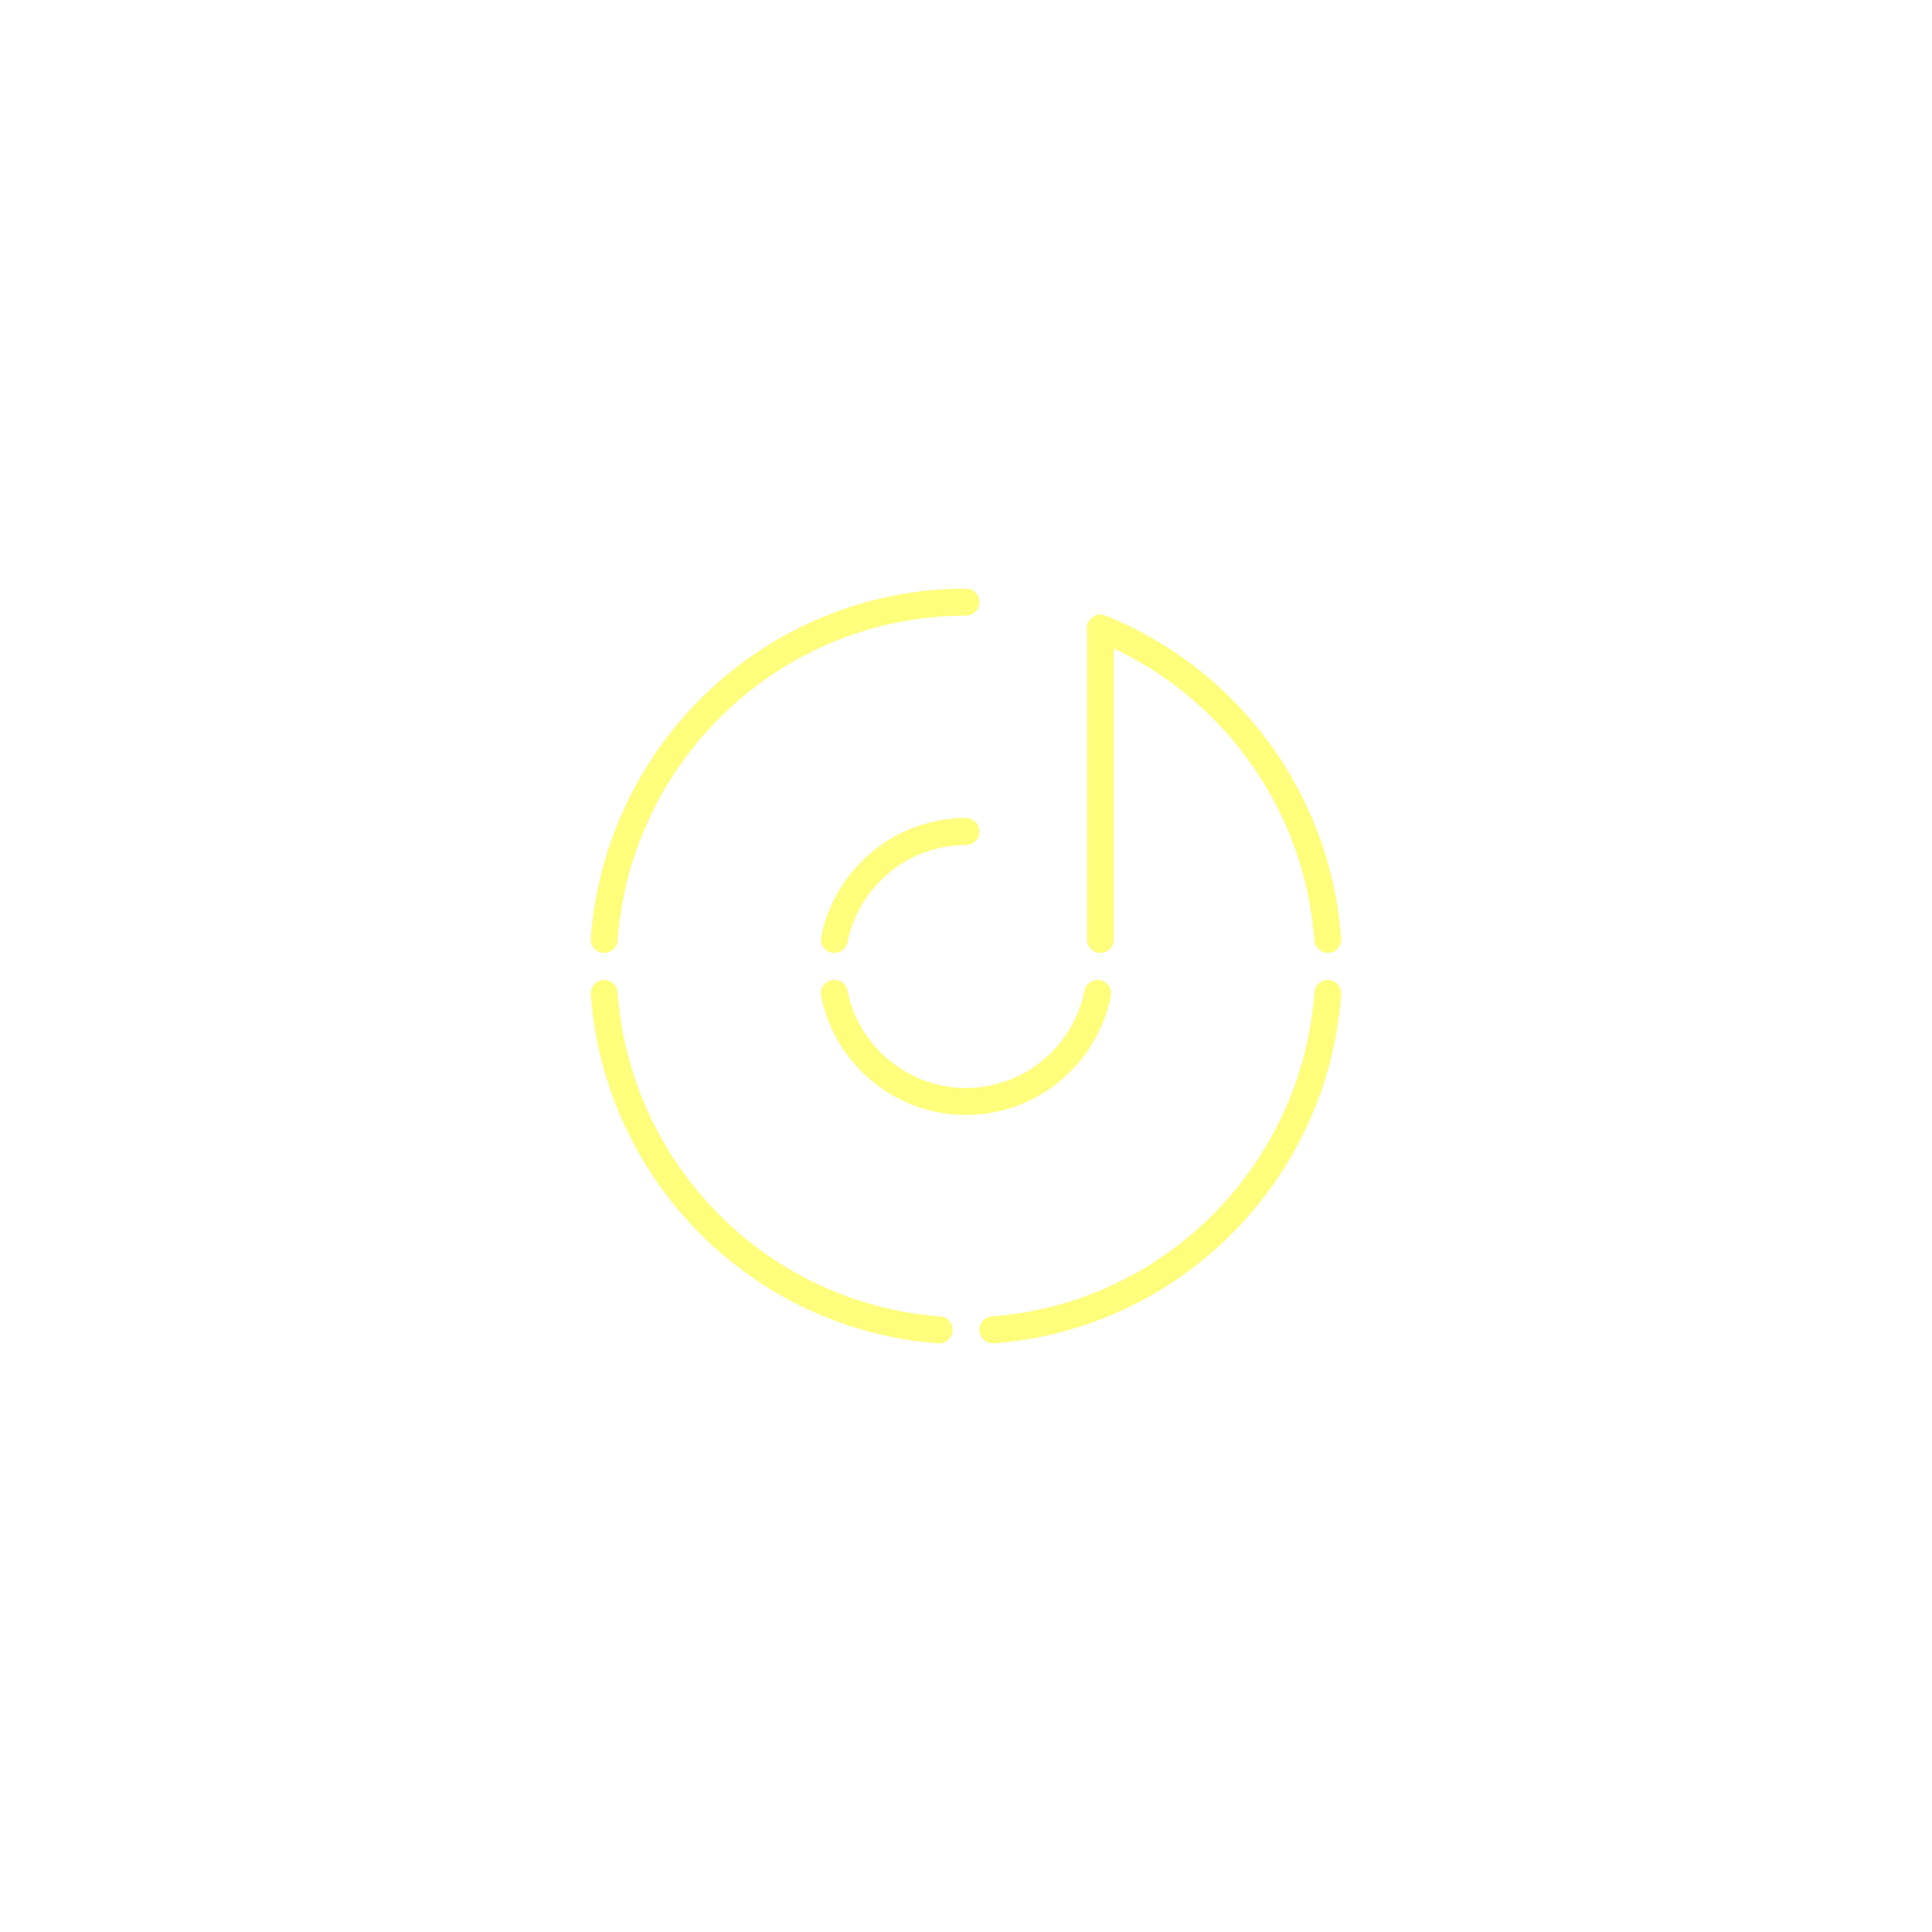
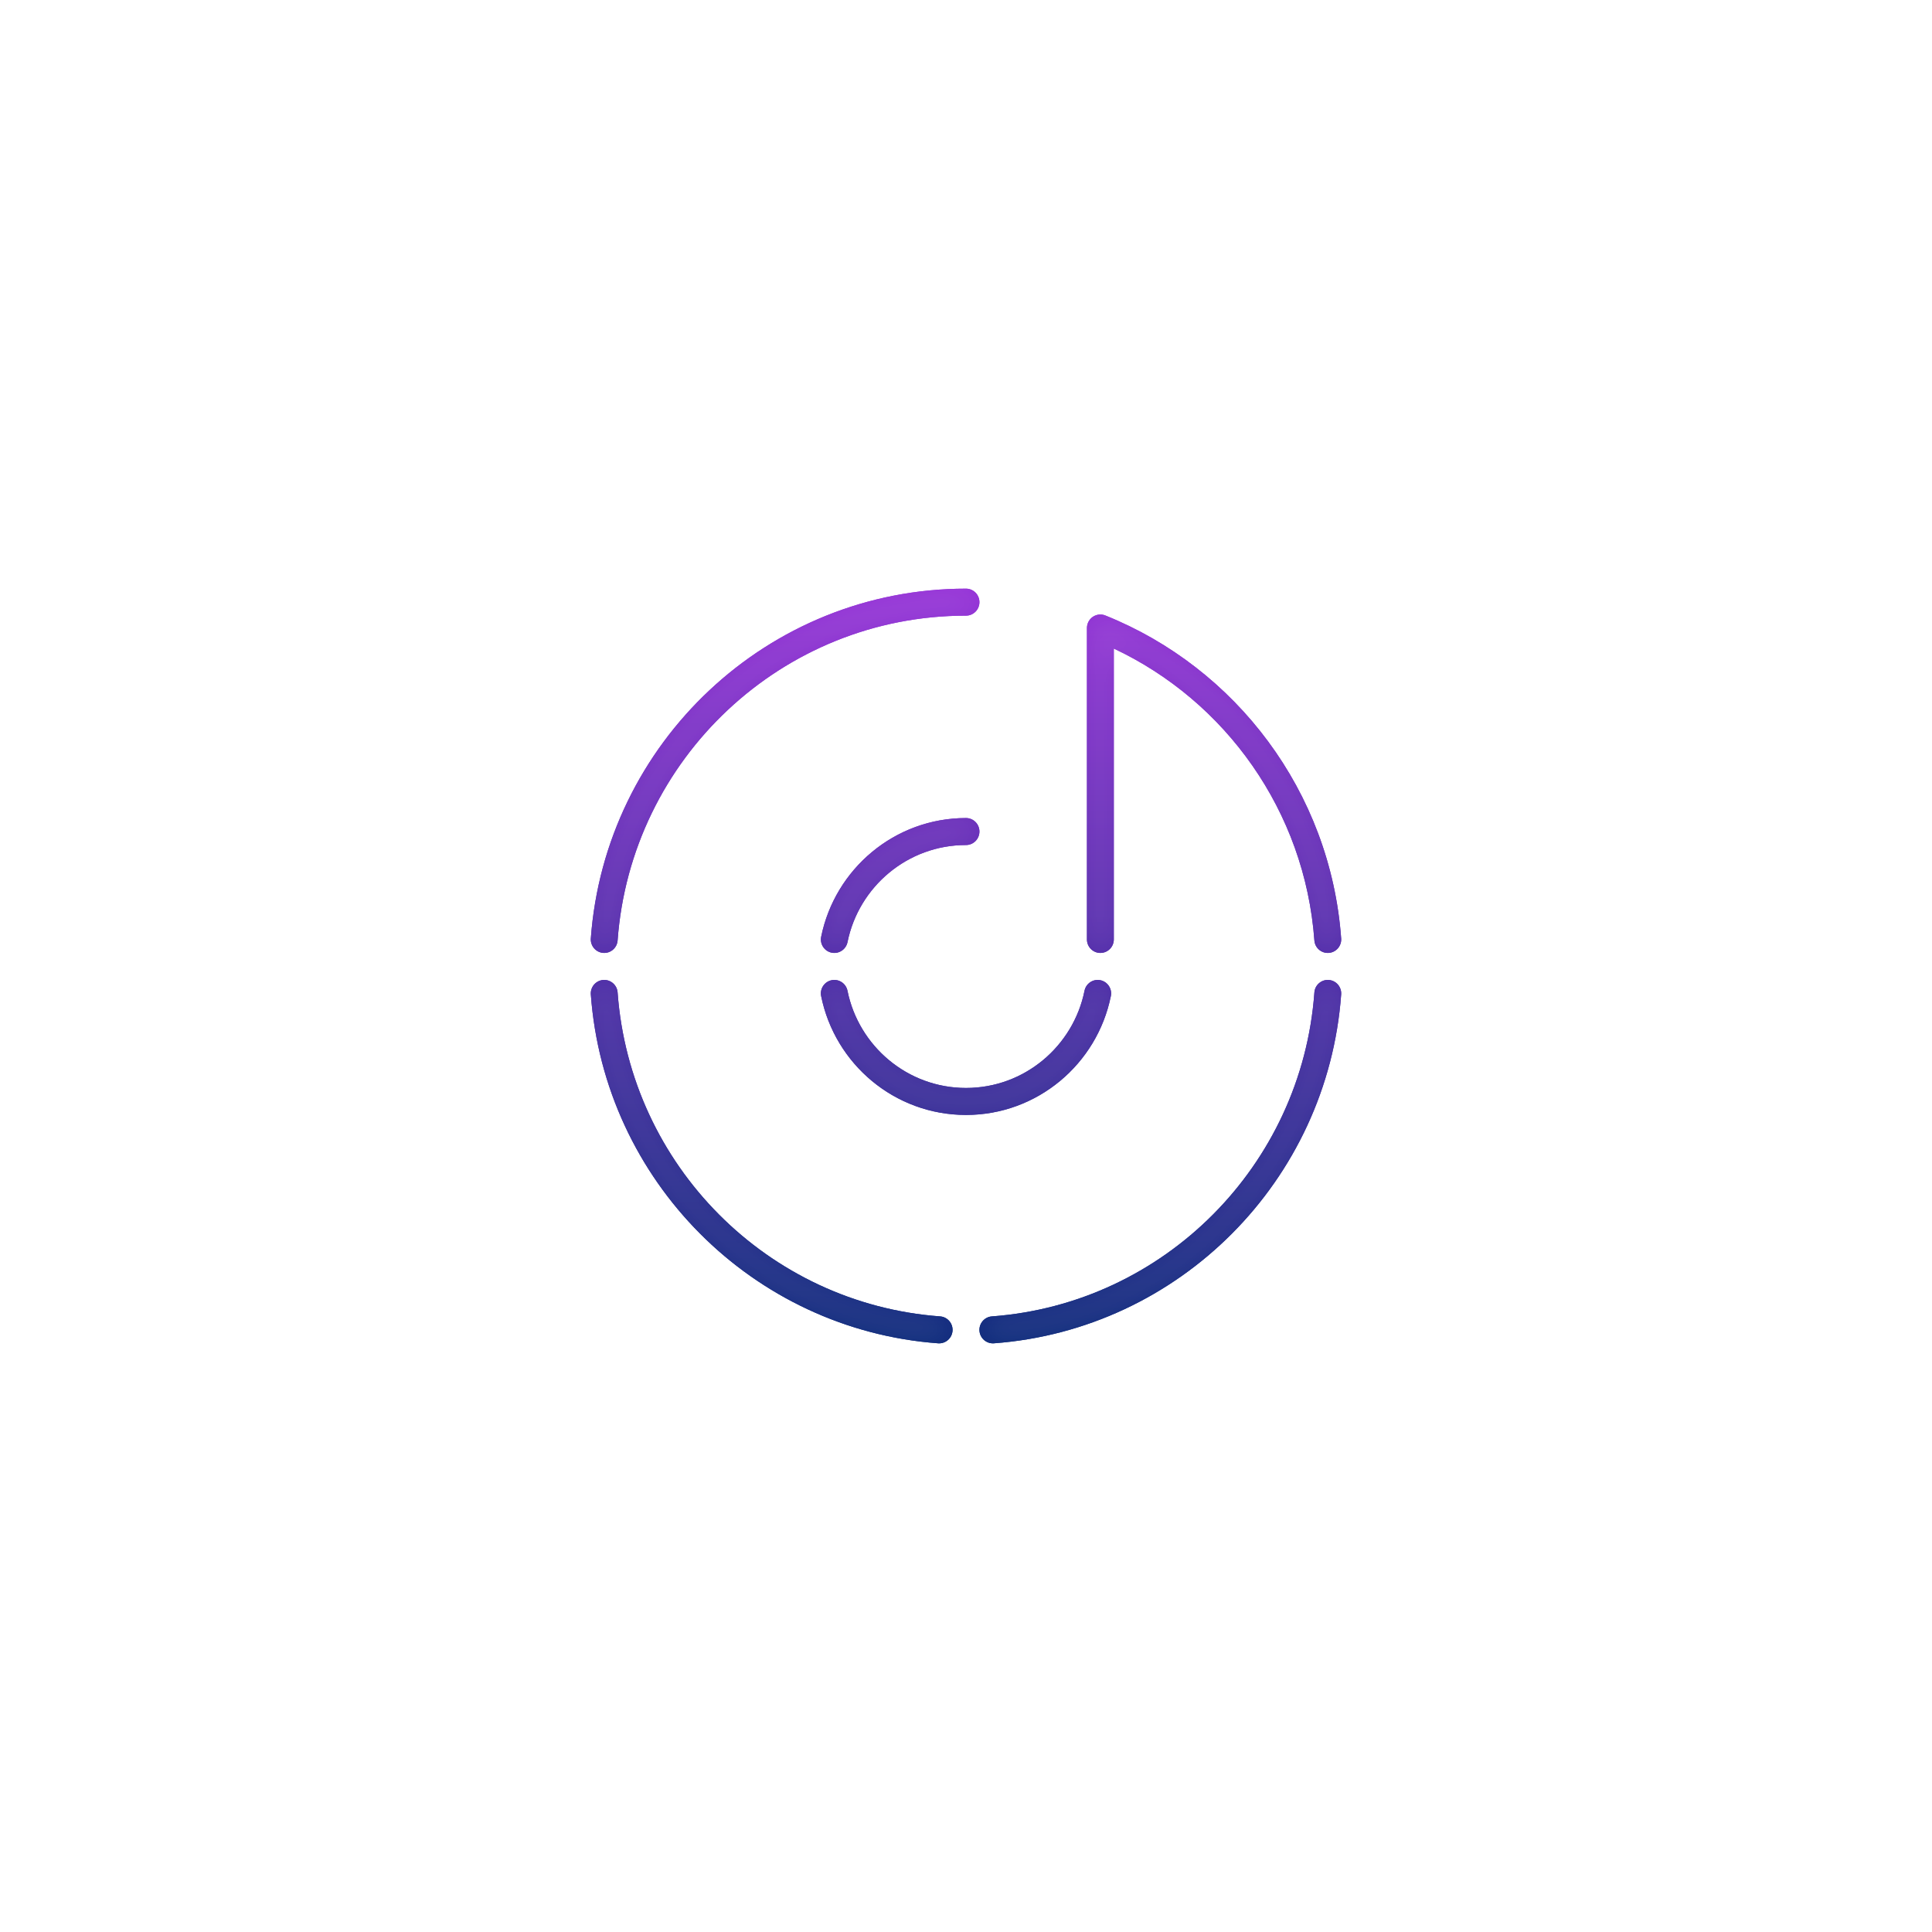
<svg xmlns="http://www.w3.org/2000/svg" width="256" height="256" viewBox="0 0 256 256" fill="none">
-   <path fill-rule="evenodd" clip-rule="evenodd" d="M174.163 131.503C172.492 154.422 154.249 172.748 131.429 174.429C130.45 174.501 129.713 175.359 129.784 176.343C129.859 177.326 130.71 178.067 131.693 177.995C156.264 176.185 175.915 156.45 177.713 131.767C177.784 130.78 177.047 129.922 176.068 129.85C175.088 129.779 174.234 130.519 174.163 131.503ZM124.571 174.429C101.751 172.748 83.508 154.422 81.837 131.503C81.766 130.519 80.912 129.779 79.932 129.85C78.953 129.922 78.216 130.78 78.287 131.767C80.085 156.45 99.736 176.185 124.307 177.995C125.29 178.067 126.141 177.326 126.216 176.343C126.287 175.359 125.55 174.501 124.571 174.429ZM143.704 131.281C142.219 138.624 135.749 144.16 128 144.16C120.251 144.16 113.781 138.624 112.296 131.281C112.1 130.312 111.16 129.686 110.195 129.882C109.233 130.079 108.61 131.023 108.806 131.989C110.618 140.97 118.527 147.737 128 147.737C137.473 147.737 145.382 140.97 147.194 131.989C147.39 131.023 146.767 130.079 145.805 129.882C144.84 129.686 143.9 130.312 143.704 131.281ZM112.299 124.839C113.788 117.5 120.255 111.971 128 111.971C128.983 111.971 129.781 111.17 129.781 110.182C129.781 109.195 128.983 108.394 128 108.394C118.535 108.394 110.629 115.154 108.809 124.124C108.613 125.093 109.233 126.038 110.198 126.234C111.16 126.431 112.1 125.805 112.299 124.839ZM144.025 83.286C144.025 83.308 144.025 124.482 144.025 124.482C144.025 125.469 144.823 126.27 145.805 126.27C146.788 126.27 147.586 125.469 147.586 124.482V85.937C162.372 92.889 172.905 107.464 174.163 124.614C174.234 125.598 175.088 126.338 176.068 126.266C177.047 126.191 177.784 125.337 177.713 124.349C176.288 104.882 163.757 88.49 146.468 81.555C145.553 81.187 144.516 81.634 144.153 82.549C144.057 82.793 144.018 83.043 144.025 83.286ZM81.837 124.614C83.6 100.565 103.61 81.577 128 81.577C128.983 81.577 129.781 80.775 129.781 79.788C129.781 78.801 128.983 78 128 78C101.733 78 80.182 98.451 78.287 124.349C78.216 125.337 78.953 126.191 79.932 126.266C80.912 126.338 81.766 125.598 81.837 124.614Z" fill="#FFFD7C" />
+   <path fill-rule="evenodd" clip-rule="evenodd" d="M174.163 131.503C172.492 154.422 154.249 172.748 131.429 174.429C130.45 174.501 129.713 175.359 129.784 176.343C129.859 177.326 130.71 178.067 131.693 177.995C156.264 176.185 175.915 156.45 177.713 131.767C177.784 130.78 177.047 129.922 176.068 129.85C175.088 129.779 174.234 130.519 174.163 131.503ZM124.571 174.429C101.751 172.748 83.508 154.422 81.837 131.503C81.766 130.519 80.912 129.779 79.932 129.85C78.953 129.922 78.216 130.78 78.287 131.767C80.085 156.45 99.736 176.185 124.307 177.995C125.29 178.067 126.141 177.326 126.216 176.343C126.287 175.359 125.55 174.501 124.571 174.429ZM143.704 131.281C142.219 138.624 135.749 144.16 128 144.16C120.251 144.16 113.781 138.624 112.296 131.281C112.1 130.312 111.16 129.686 110.195 129.882C109.233 130.079 108.61 131.023 108.806 131.989C110.618 140.97 118.527 147.737 128 147.737C137.473 147.737 145.382 140.97 147.194 131.989C147.39 131.023 146.767 130.079 145.805 129.882C144.84 129.686 143.9 130.312 143.704 131.281ZM112.299 124.839C113.788 117.5 120.255 111.971 128 111.971C128.983 111.971 129.781 111.17 129.781 110.182C129.781 109.195 128.983 108.394 128 108.394C118.535 108.394 110.629 115.154 108.809 124.124C108.613 125.093 109.233 126.038 110.198 126.234C111.16 126.431 112.1 125.805 112.299 124.839ZM144.025 83.286C144.025 83.308 144.025 124.482 144.025 124.482C144.025 125.469 144.823 126.27 145.805 126.27C146.788 126.27 147.586 125.469 147.586 124.482V85.937C162.372 92.889 172.905 107.464 174.163 124.614C174.234 125.598 175.088 126.338 176.068 126.266C177.047 126.191 177.784 125.337 177.713 124.349C176.288 104.882 163.757 88.49 146.468 81.555C145.553 81.187 144.516 81.634 144.153 82.549C144.057 82.793 144.018 83.043 144.025 83.286ZM81.837 124.614C83.6 100.565 103.61 81.577 128 81.577C128.983 81.577 129.781 80.775 129.781 79.788C129.781 78.801 128.983 78 128 78C101.733 78 80.182 98.451 78.287 124.349C78.216 125.337 78.953 126.191 79.932 126.266C80.912 126.338 81.766 125.598 81.837 124.614Z" fill="url(#paint0_linear_10_16)" />
+   <path fill-rule="evenodd" clip-rule="evenodd" d="M174.163 131.503C172.492 154.422 154.249 172.748 131.429 174.429C130.45 174.501 129.713 175.359 129.784 176.343C129.859 177.326 130.71 178.067 131.693 177.995C156.264 176.185 175.915 156.45 177.713 131.767C177.784 130.78 177.047 129.922 176.068 129.85C175.088 129.779 174.234 130.519 174.163 131.503ZM124.571 174.429C101.751 172.748 83.508 154.422 81.837 131.503C81.766 130.519 80.912 129.779 79.932 129.85C78.953 129.922 78.216 130.78 78.287 131.767C80.085 156.45 99.736 176.185 124.307 177.995C125.29 178.067 126.141 177.326 126.216 176.343C126.287 175.359 125.55 174.501 124.571 174.429ZM143.704 131.281C142.219 138.624 135.749 144.16 128 144.16C120.251 144.16 113.781 138.624 112.296 131.281C112.1 130.312 111.16 129.686 110.195 129.882C109.233 130.079 108.61 131.023 108.806 131.989C110.618 140.97 118.527 147.737 128 147.737C137.473 147.737 145.382 140.97 147.194 131.989C147.39 131.023 146.767 130.079 145.805 129.882C144.84 129.686 143.9 130.312 143.704 131.281ZM112.299 124.839C113.788 117.5 120.255 111.971 128 111.971C128.983 111.971 129.781 111.17 129.781 110.182C129.781 109.195 128.983 108.394 128 108.394C118.535 108.394 110.629 115.154 108.809 124.124C108.613 125.093 109.233 126.038 110.198 126.234C111.16 126.431 112.1 125.805 112.299 124.839ZM144.025 83.286C144.025 83.308 144.025 124.482 144.025 124.482C144.025 125.469 144.823 126.27 145.805 126.27C146.788 126.27 147.586 125.469 147.586 124.482V85.937C162.372 92.889 172.905 107.464 174.163 124.614C174.234 125.598 175.088 126.338 176.068 126.266C177.047 126.191 177.784 125.337 177.713 124.349C176.288 104.882 163.757 88.49 146.468 81.555C145.553 81.187 144.516 81.634 144.153 82.549C144.057 82.793 144.018 83.043 144.025 83.286ZM81.837 124.614C83.6 100.565 103.61 81.577 128 81.577C128.983 81.577 129.781 80.775 129.781 79.788C129.781 78.801 128.983 78 128 78C101.733 78 80.182 98.451 78.287 124.349C78.216 125.337 78.953 126.191 79.932 126.266C80.912 126.338 81.766 125.598 81.837 124.614Z" fill="url(#paint1_linear_10_16)" />
+   <g style="mix-blend-mode:screen" opacity="0.3" filter="url(#filter0_f_10_16)">
+     <path fill-rule="evenodd" clip-rule="evenodd" d="M174.163 131.503C172.492 154.422 154.249 172.748 131.429 174.429C130.45 174.501 129.713 175.359 129.784 176.343C129.859 177.326 130.71 178.067 131.693 177.995C156.264 176.185 175.915 156.45 177.713 131.767C177.784 130.78 177.047 129.922 176.068 129.85C175.088 129.779 174.234 130.519 174.163 131.503ZM124.571 174.429C101.751 172.748 83.508 154.422 81.837 131.503C81.766 130.519 80.912 129.779 79.932 129.85C78.953 129.922 78.216 130.78 78.287 131.767C80.085 156.45 99.736 176.185 124.307 177.995C125.29 178.067 126.141 177.326 126.216 176.343C126.287 175.359 125.55 174.501 124.571 174.429ZM143.704 131.281C142.219 138.624 135.749 144.16 128 144.16C120.251 144.16 113.781 138.624 112.296 131.281C112.1 130.312 111.16 129.686 110.195 129.882C109.233 130.079 108.61 131.023 108.806 131.989C110.618 140.97 118.527 147.737 128 147.737C137.473 147.737 145.382 140.97 147.194 131.989C147.39 131.023 146.767 130.079 145.805 129.882C144.84 129.686 143.9 130.312 143.704 131.281ZM112.299 124.839C113.788 117.5 120.255 111.971 128 111.971C128.983 111.971 129.781 111.17 129.781 110.182C129.781 109.195 128.983 108.394 128 108.394C118.535 108.394 110.629 115.154 108.809 124.124C108.613 125.093 109.233 126.038 110.198 126.234C111.16 126.431 112.1 125.805 112.299 124.839ZM144.025 83.286C144.025 83.308 144.025 124.482 144.025 124.482C144.025 125.469 144.823 126.27 145.805 126.27C146.788 126.27 147.586 125.469 147.586 124.482V85.937C162.372 92.889 172.905 107.464 174.163 124.614C174.234 125.598 175.088 126.338 176.068 126.266C177.047 126.191 177.784 125.337 177.713 124.349C176.288 104.882 163.757 88.49 146.468 81.555C145.553 81.187 144.516 81.634 144.153 82.549C144.057 82.793 144.018 83.043 144.025 83.286ZM81.837 124.614C83.6 100.565 103.61 81.577 128 81.577C128.983 81.577 129.781 80.775 129.781 79.788C129.781 78.801 128.983 78 128 78C101.733 78 80.182 98.451 78.287 124.349C78.216 125.337 78.953 126.191 79.932 126.266C80.912 126.338 81.766 125.598 81.837 124.614Z" fill="#5E5E5F" />
+     <path fill-rule="evenodd" clip-rule="evenodd" d="M174.163 131.503C172.492 154.422 154.249 172.748 131.429 174.429C130.45 174.501 129.713 175.359 129.784 176.343C129.859 177.326 130.71 178.067 131.693 177.995C156.264 176.185 175.915 156.45 177.713 131.767C177.784 130.78 177.047 129.922 176.068 129.85C175.088 129.779 174.234 130.519 174.163 131.503ZM124.571 174.429C101.751 172.748 83.508 154.422 81.837 131.503C81.766 130.519 80.912 129.779 79.932 129.85C78.953 129.922 78.216 130.78 78.287 131.767C80.085 156.45 99.736 176.185 124.307 177.995C125.29 178.067 126.141 177.326 126.216 176.343C126.287 175.359 125.55 174.501 124.571 174.429ZM143.704 131.281C142.219 138.624 135.749 144.16 128 144.16C120.251 144.16 113.781 138.624 112.296 131.281C112.1 130.312 111.16 129.686 110.195 129.882C109.233 130.079 108.61 131.023 108.806 131.989C110.618 140.97 118.527 147.737 128 147.737C137.473 147.737 145.382 140.97 147.194 131.989C147.39 131.023 146.767 130.079 145.805 129.882C144.84 129.686 143.9 130.312 143.704 131.281ZM112.299 124.839C113.788 117.5 120.255 111.971 128 111.971C128.983 111.971 129.781 111.17 129.781 110.182C129.781 109.195 128.983 108.394 128 108.394C118.535 108.394 110.629 115.154 108.809 124.124C108.613 125.093 109.233 126.038 110.198 126.234C111.16 126.431 112.1 125.805 112.299 124.839ZM144.025 83.286C144.025 83.308 144.025 124.482 144.025 124.482C144.025 125.469 144.823 126.27 145.805 126.27C146.788 126.27 147.586 125.469 147.586 124.482V85.937C162.372 92.889 172.905 107.464 174.163 124.614C174.234 125.598 175.088 126.338 176.068 126.266C177.047 126.191 177.784 125.337 177.713 124.349C176.288 104.882 163.757 88.49 146.468 81.555C145.553 81.187 144.516 81.634 144.153 82.549C144.057 82.793 144.018 83.043 144.025 83.286ZM81.837 124.614C83.6 100.565 103.61 81.577 128 81.577C128.983 81.577 129.781 80.775 129.781 79.788C129.781 78.801 128.983 78 128 78C101.733 78 80.182 98.451 78.287 124.349C78.216 125.337 78.953 126.191 79.932 126.266C80.912 126.338 81.766 125.598 81.837 124.614Z" fill="#5E5E5F" />
+   </g>
+   <defs>
+     <filter id="filter0_f_10_16" x="74.282" y="74" width="107.435" height="108" filterUnits="userSpaceOnUse" color-interpolation-filters="sRGB">
+       <feFlood flood-opacity="0" result="BackgroundImageFix" />
+       <feBlend mode="normal" in="SourceGraphic" in2="BackgroundImageFix" result="shape" />
+       <feGaussianBlur stdDeviation="2" result="effect1_foregroundBlur_10_16" />
+     </filter>
+     <linearGradient id="paint0_linear_10_16" x1="128" y1="78" x2="128" y2="178" gradientUnits="userSpaceOnUse">
+       <stop stop-color="#932FD6" />
+       <stop offset="1" stop-color="#0A2779" />
+     </linearGradient>
+     <linearGradient id="paint1_linear_10_16" x1="128" y1="78" x2="128" y2="178" gradientUnits="userSpaceOnUse">
+       <stop stop-color="#932FD6" />
+       <stop offset="1" stop-color="#0A2779" />
+     </linearGradient>
+   </defs>
</svg>
